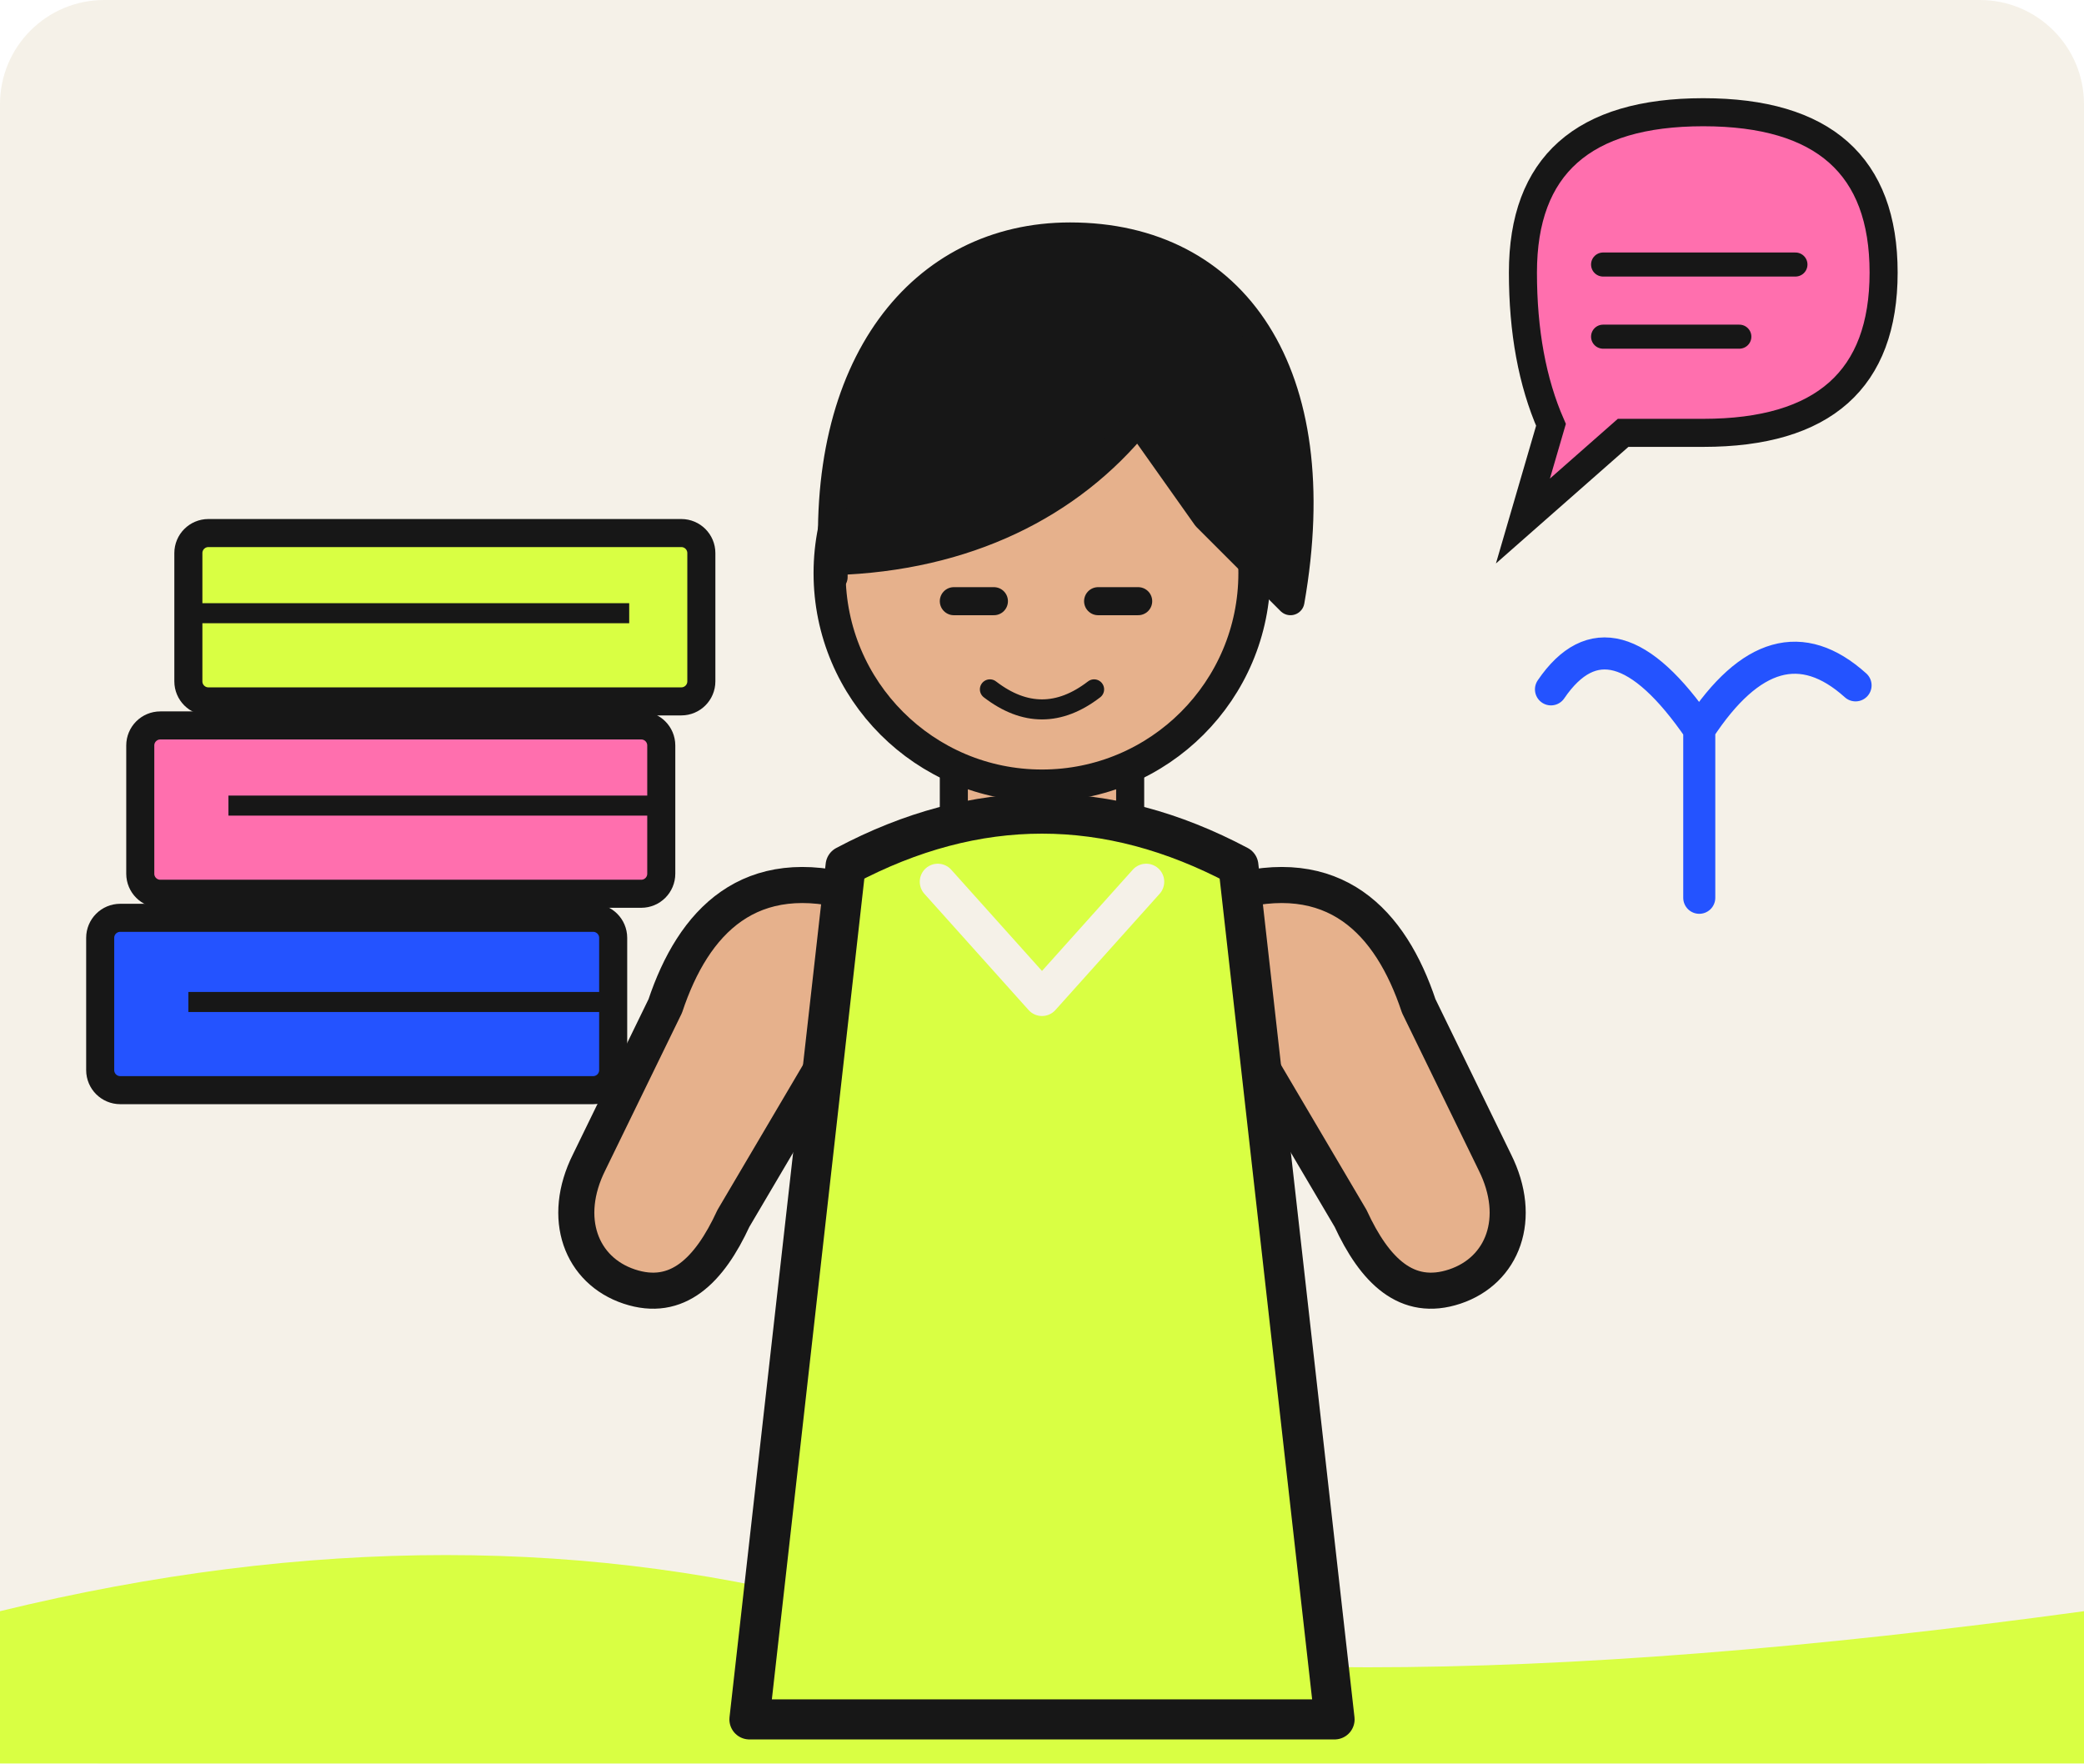
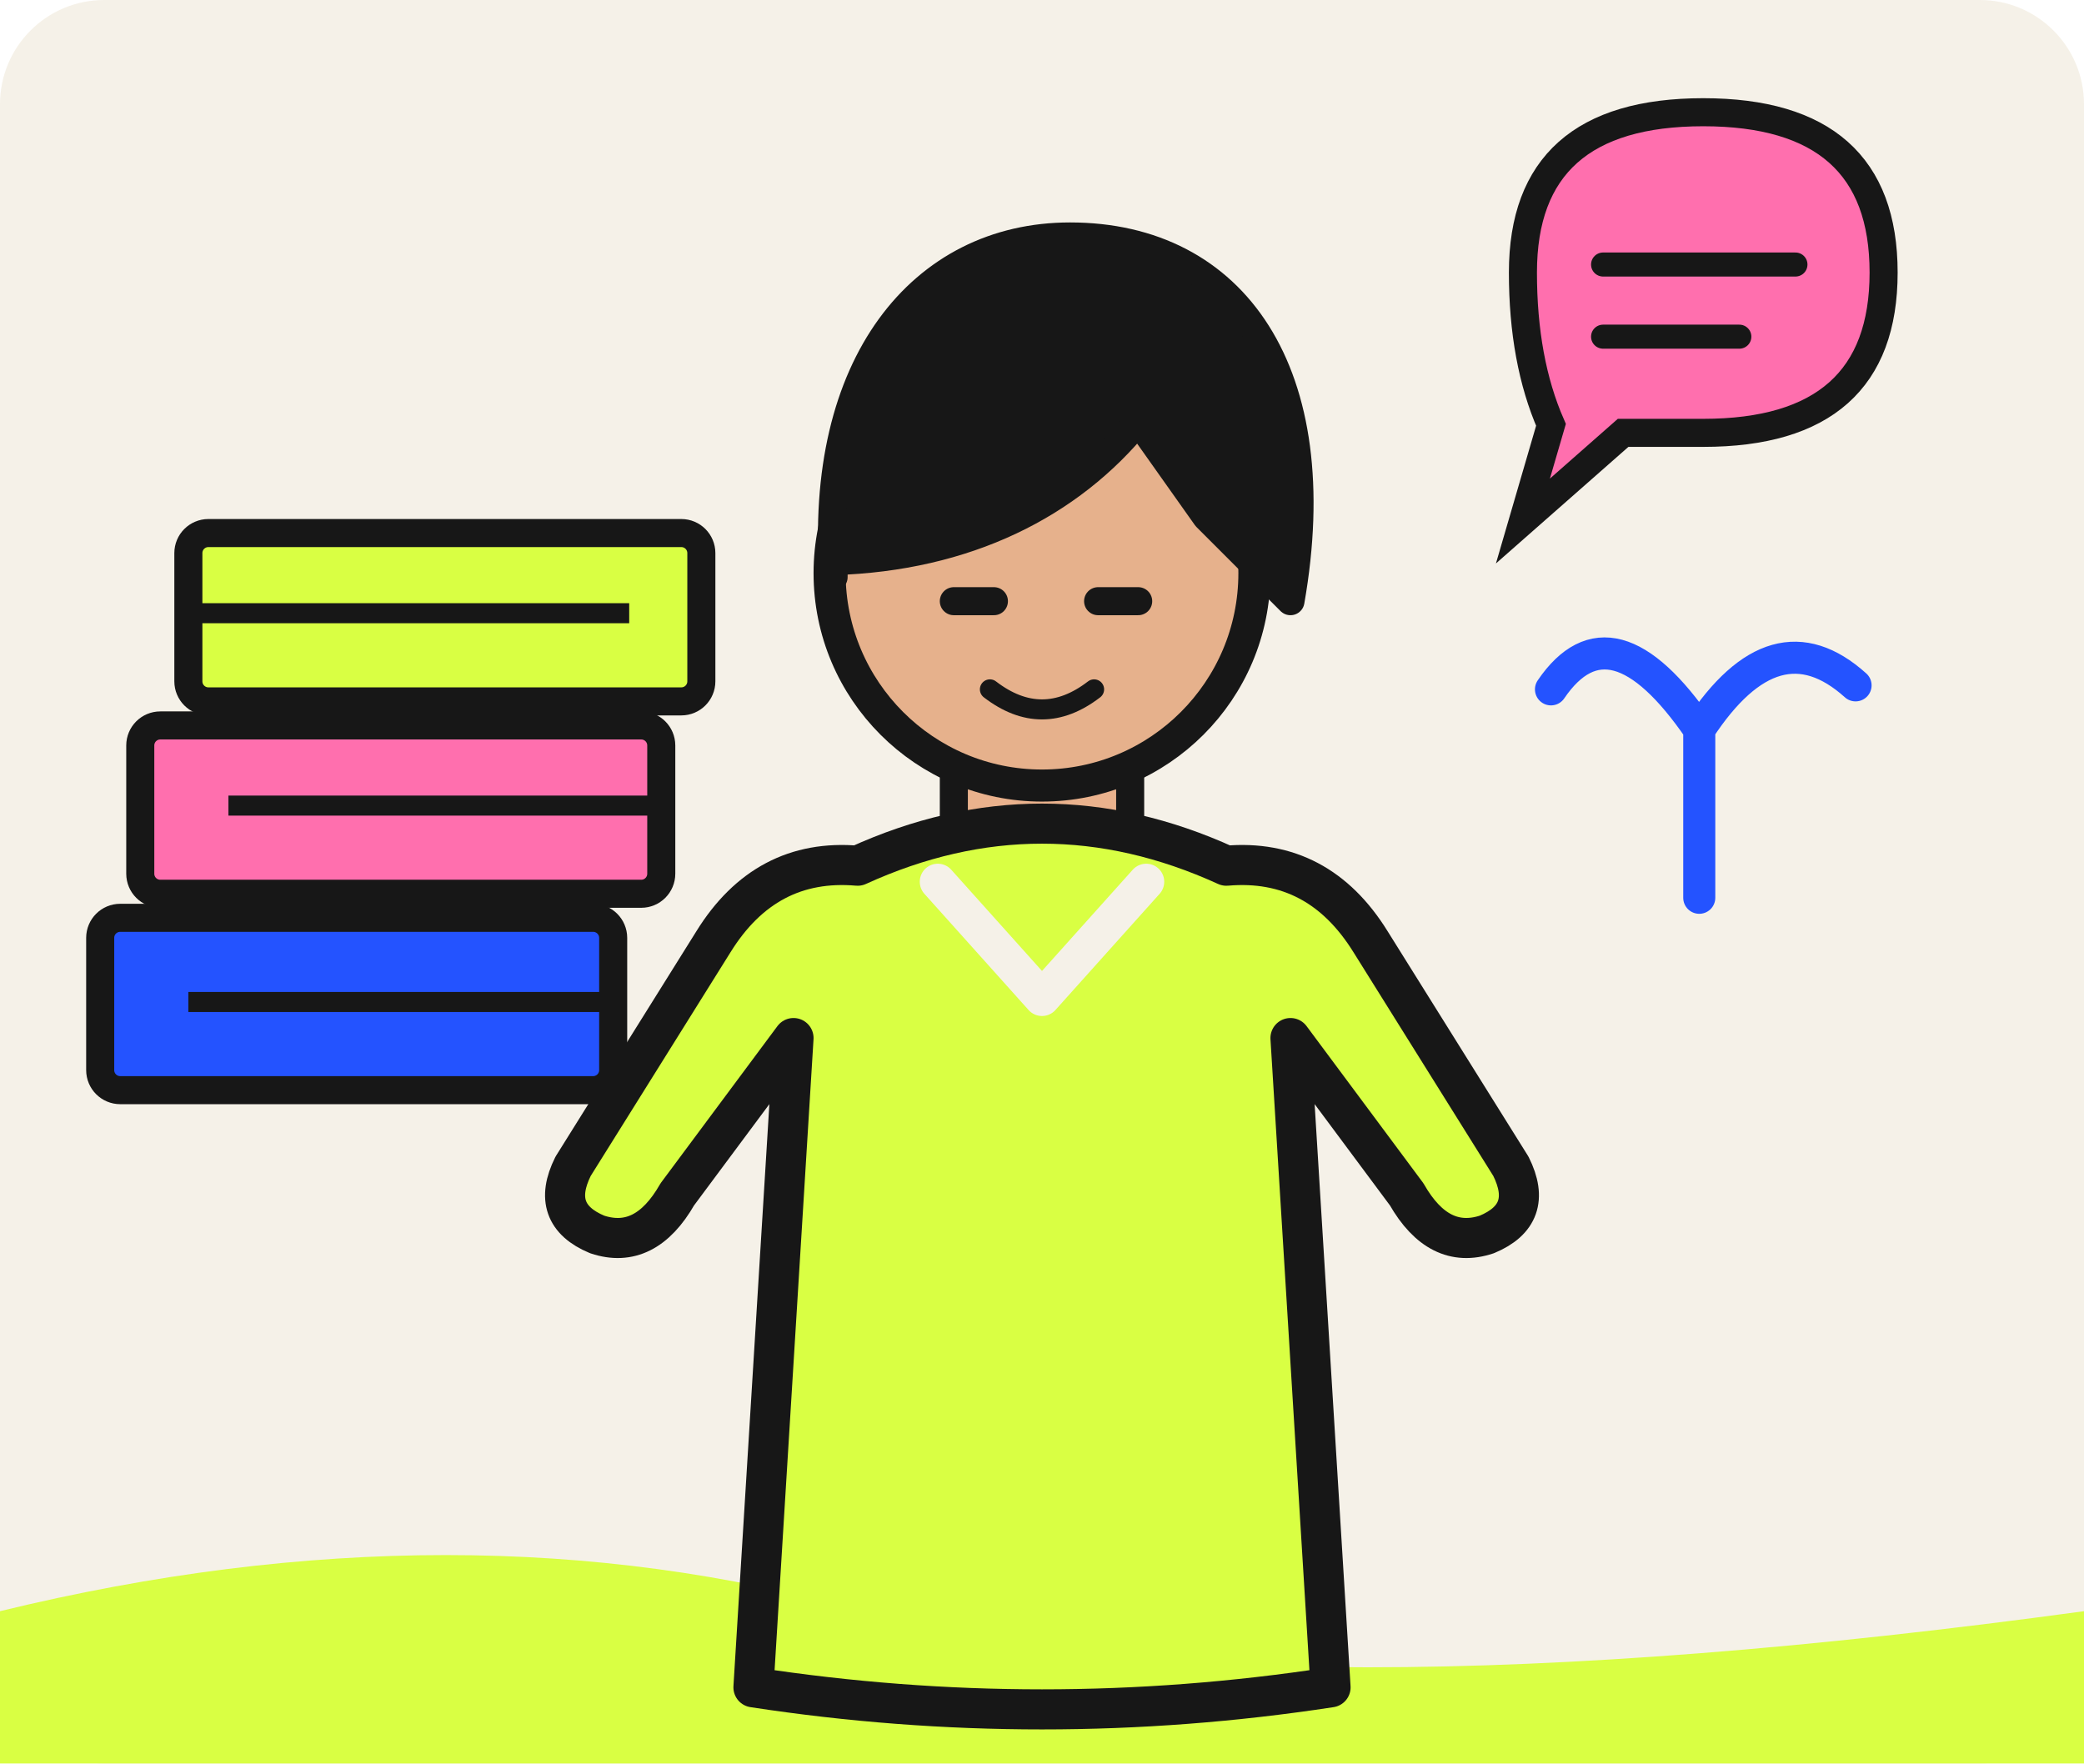
<svg xmlns="http://www.w3.org/2000/svg" viewBox="0 0 520 440" role="img">
  <rect width="520" height="440" rx="26" fill="#F5F1E8" />
  <rect x="25" y="229" width="128" height="43" rx="5" fill="#2453FF" stroke="#171717" stroke-width="7" />
  <rect x="35" y="181" width="130" height="42" rx="5" fill="#FF6FAE" stroke="#171717" stroke-width="7" />
  <rect x="47" y="133" width="128" height="42" rx="5" fill="#D9FF43" stroke="#171717" stroke-width="7" />
  <path d="M47 153h110m-100 48h108m-118 49h106" stroke="#171717" stroke-width="5" />
  <path d="M380 68q0-40 45-40t45 40q0 40-45 40h-20l-25 22 7-24q-7-16-7-38Z" fill="#FF6FAE" stroke="#171717" stroke-width="7" />
  <path d="M400 66h48m-48 18h34" stroke="#171717" stroke-width="6" stroke-linecap="round" />
  <path d="M424 182v42m0-42q-22-32-37-10m37 10q19-29 39-11" fill="none" stroke="#2453FF" stroke-width="8" stroke-linecap="round" />
  <path d="M0 402q115-28 215 0t305 0v38H0z" fill="#D9FF43" />
  <g stroke="#171717" stroke-linecap="round" stroke-linejoin="round">
-     <path d="M214 223C187 215 173 230 166 251l-19 39c-7 14-2 27 10 31 12 4 20-4 26-17l23-39 19-8" fill="#E6B18C" stroke-width="9" />
-     <path d="M306 223c27-8 41 7 48 28l19 39c7 14 2 27-10 31-12 4-20-4-26-17l-23-39-19-8" fill="#E6B18C" stroke-width="9" />
-     <path d="M238 181h44v50h-44z" fill="#E6B18C" stroke-width="7" />
-     <path d="M211 216q49-26 98 0l24 213H187z" fill="#D9FF43" stroke-width="10" />
+     <path d="M238 181h44v49h-44z" fill="#EAB28D" stroke-width="7" />
+     <path d="M214 216Q191 214 178 235L143 291Q137 303 149 308Q161 312 169 298L198 259L188 421Q260 432 332 421L322 259L351 298Q359 312 371 308Q383 303 377 291L342 235Q329 214 306 216Q260 195 214 216Z" fill="#D9FF43" stroke-width="10" />
    <path d="m234 220 26 29 26-29" fill="none" stroke="#F5F1E8" stroke-width="9" />
    <circle cx="260" cy="143" r="53" fill="#E6B18C" stroke-width="8" />
    <path d="M208 144c-4-53 22-85 59-85 41 0 65 34 55 91l-21-21-17-24c-17 21-43 34-76 35z" fill="#171717" stroke="#171717" stroke-width="7" />
    <path d="M238 150h10m26 0h10" fill="none" stroke-width="7" />
    <path d="M247 172q13 10 26 0" fill="none" stroke-width="5" />
  </g>
</svg>
